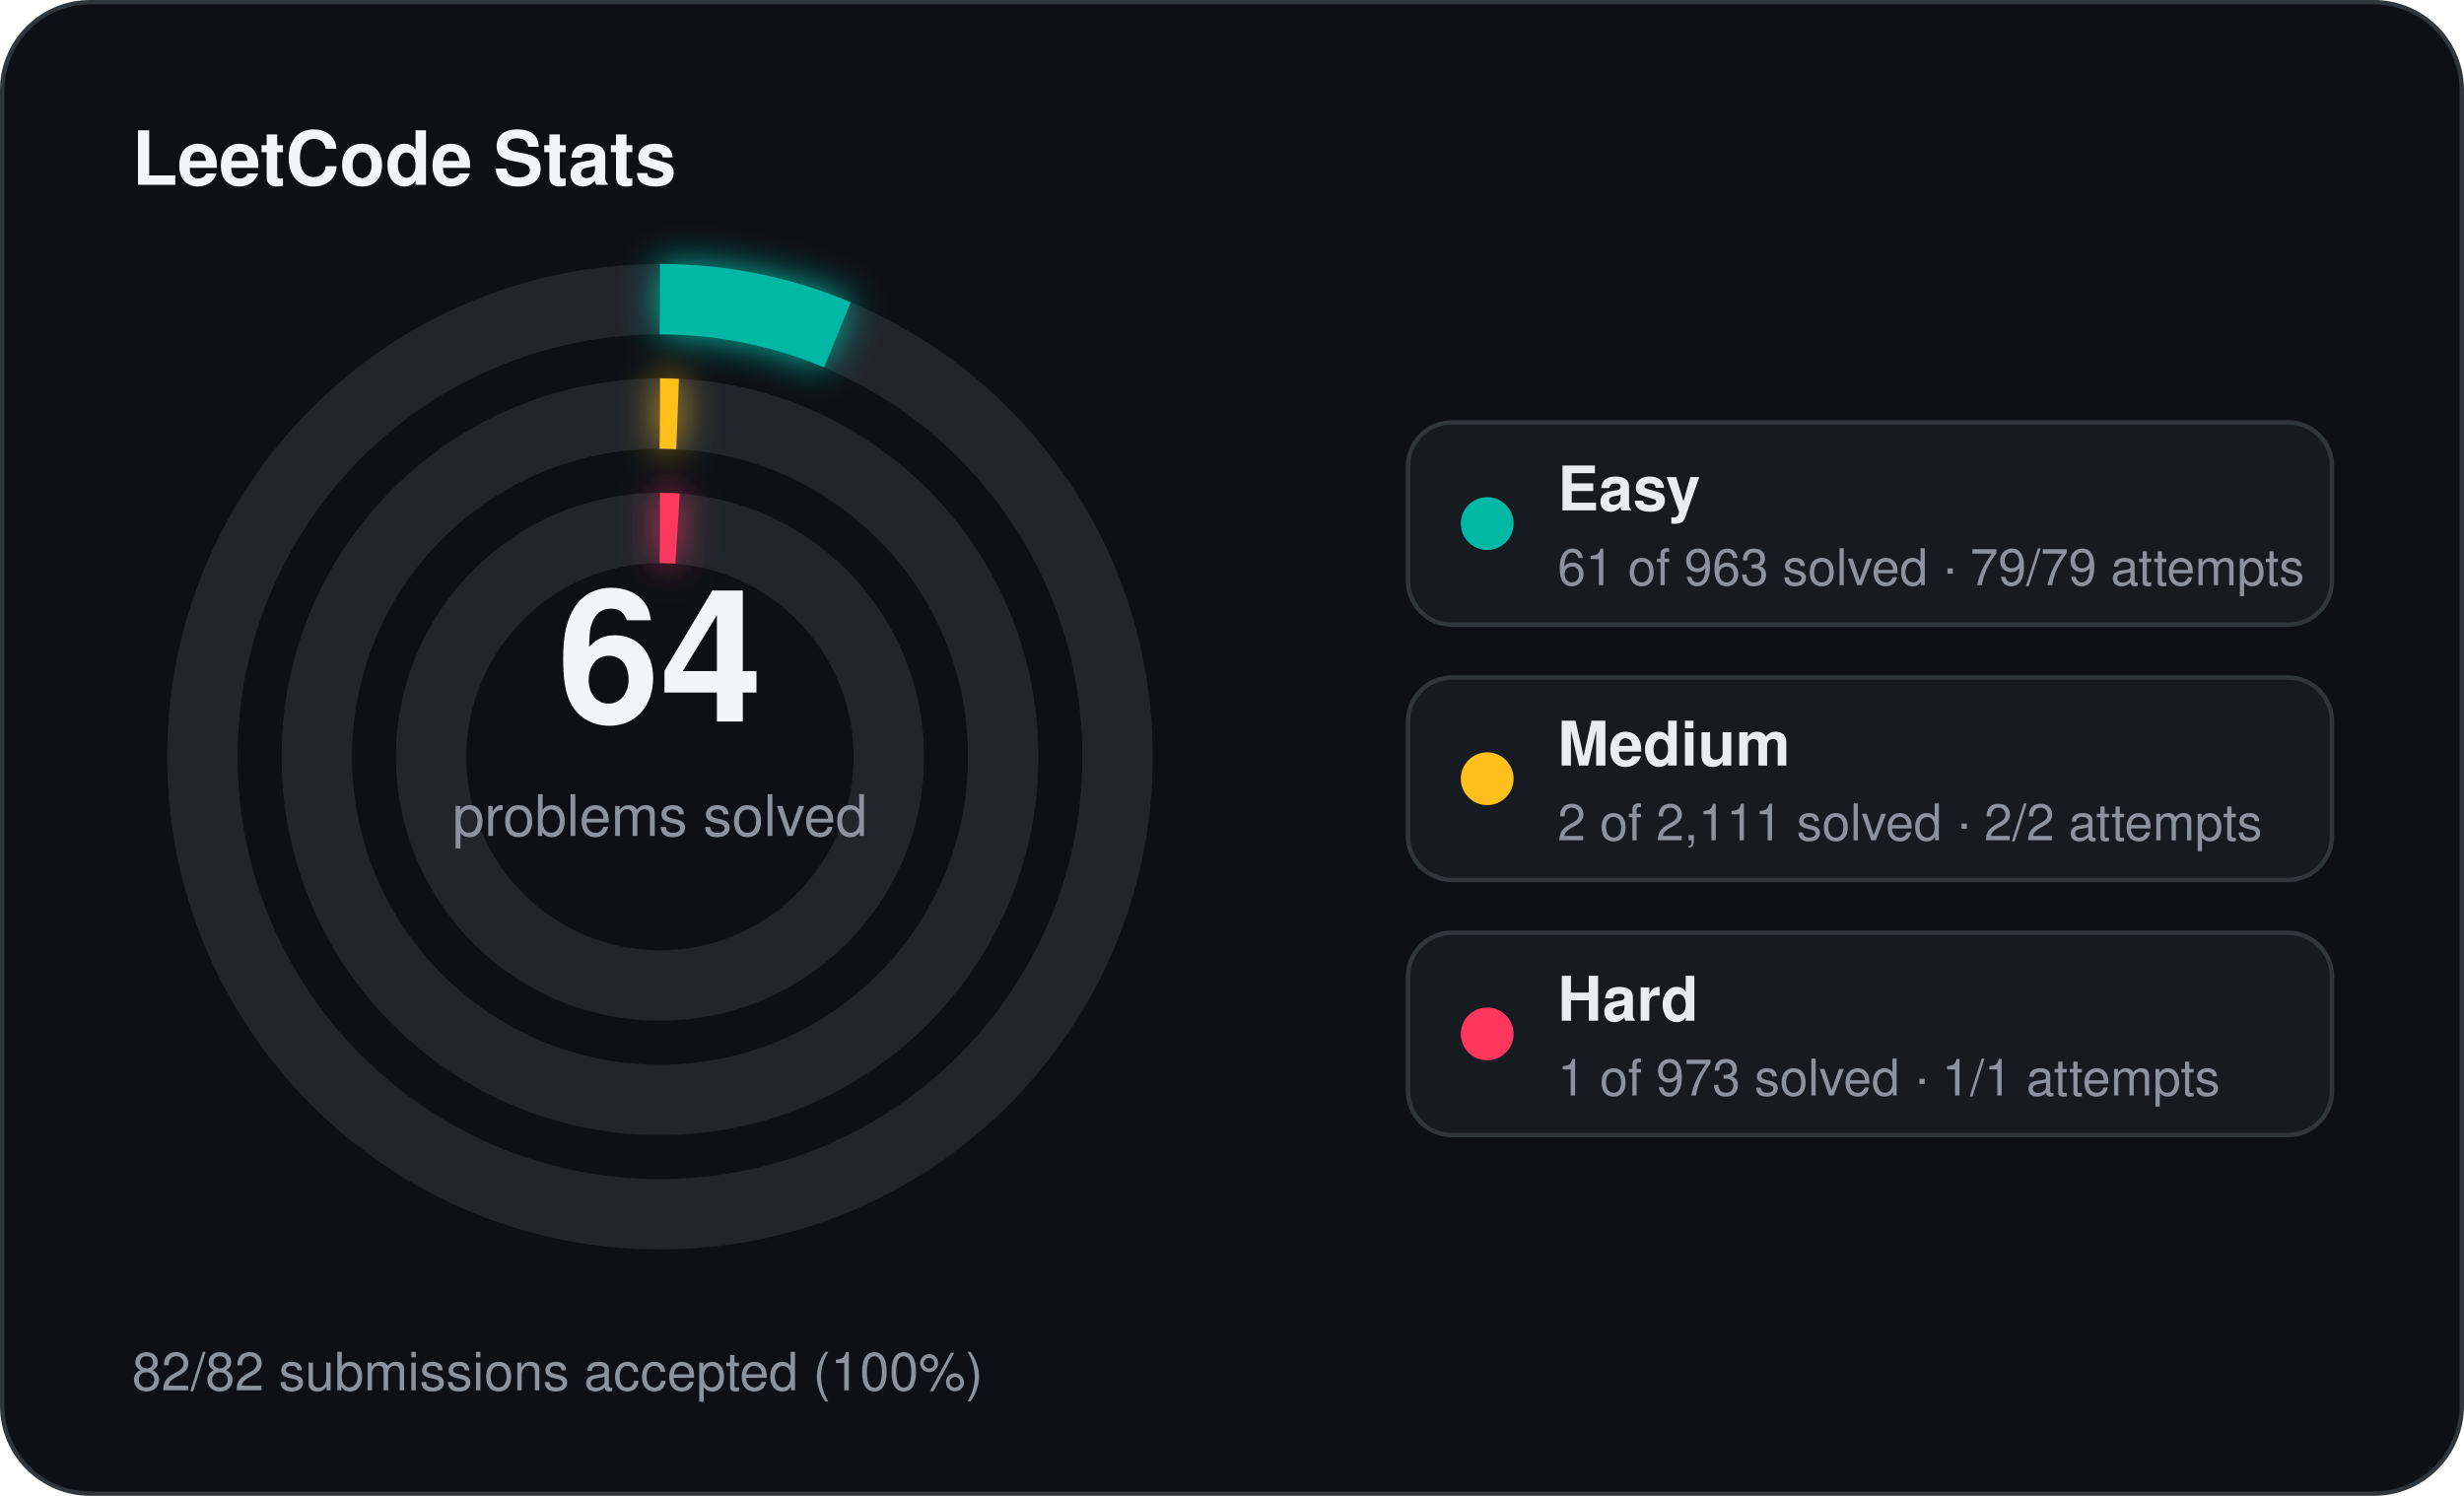
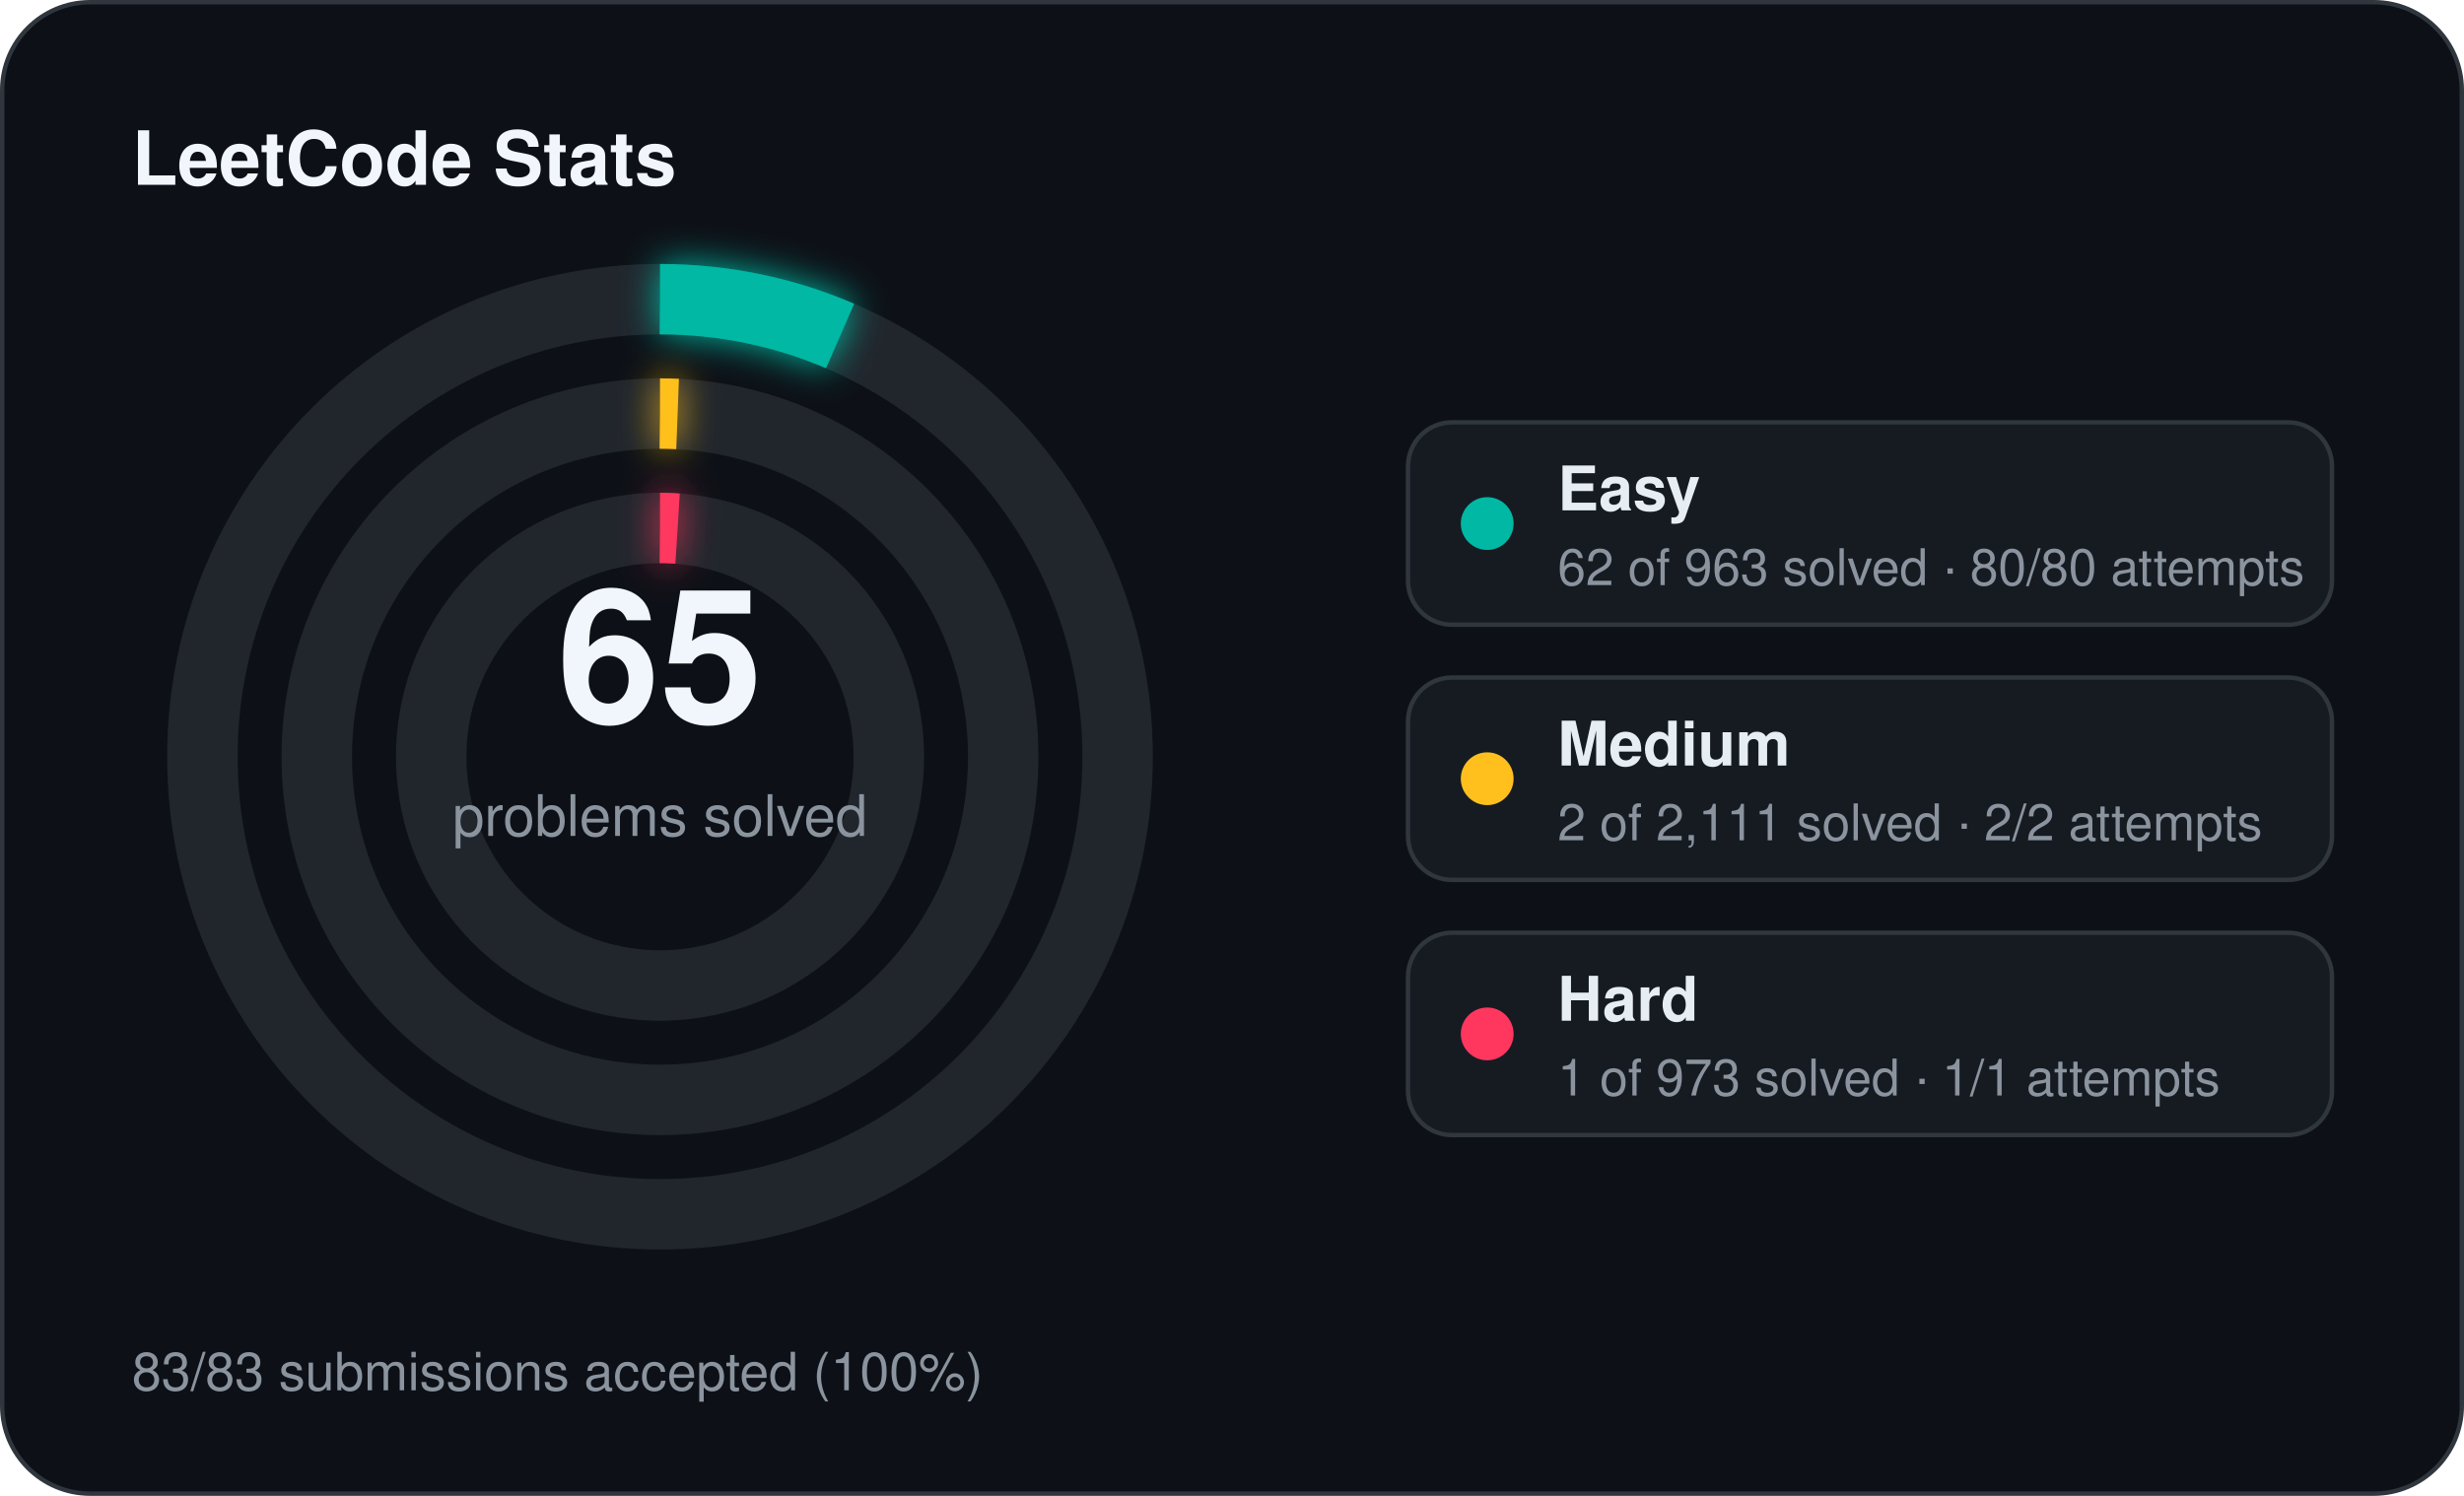
<svg xmlns="http://www.w3.org/2000/svg" width="560" height="340" viewBox="0 0 560 340">
  <defs>
    <filter id="stats-glow" x="-60%" y="-60%" width="220%" height="220%">
      <feGaussianBlur stdDeviation="4" result="blur" />
      <feMerge>
        <feMergeNode in="blur" />
        <feMergeNode in="SourceGraphic" />
      </feMerge>
    </filter>
  </defs>
  <rect x="0.5" y="0.5" width="559" height="339" rx="20" fill="#0d1117" stroke="#30363d" stroke-width="1" />
  <text x="30" y="42" fill="#f0f6fc" font-family="Segoe UI, Helvetica, Arial, sans-serif" font-size="17" font-weight="700">LeetCode Stats</text>
  <circle cx="150" cy="172" r="104" fill="none" stroke="#21262d" stroke-width="16" />
-   <circle cx="150" cy="172" r="104" fill="none" stroke="#00b8a3" stroke-width="16" stroke-linecap="butt" stroke-dasharray="41.39 653.45" transform="rotate(-90 150 172)" filter="url(#stats-glow)" />
+   <circle cx="150" cy="172" r="104" fill="none" stroke="#00b8a3" stroke-width="16" stroke-linecap="butt" stroke-dasharray="42.07 653.45" transform="rotate(-90 150 172)" filter="url(#stats-glow)" />
  <circle cx="150" cy="172" r="78" fill="none" stroke="#21262d" stroke-width="16" />
  <circle cx="150" cy="172" r="78" fill="none" stroke="#ffc01e" stroke-width="16" stroke-linecap="butt" stroke-dasharray="4.00 490.09" transform="rotate(-90 150 172)" filter="url(#stats-glow)" />
  <circle cx="150" cy="172" r="52" fill="none" stroke="#21262d" stroke-width="16" />
  <circle cx="150" cy="172" r="52" fill="none" stroke="#ff375f" stroke-width="16" stroke-linecap="butt" stroke-dasharray="4.00 326.73" transform="rotate(-90 150 172)" filter="url(#stats-glow)" />
-   <text x="150" y="164" text-anchor="middle" fill="#f0f6fc" font-family="Segoe UI, Helvetica, Arial, sans-serif" font-size="42" font-weight="700">64</text>
+   <text x="150" y="164" text-anchor="middle" fill="#f0f6fc" font-family="Segoe UI, Helvetica, Arial, sans-serif" font-size="42" font-weight="700">65</text>
  <text x="150" y="190" text-anchor="middle" fill="#8b949e" font-family="Segoe UI, Helvetica, Arial, sans-serif" font-size="13">problems solved</text>
  <rect x="320" y="96" width="210" height="46" rx="10" fill="#161b22" stroke="#30363d" stroke-width="1" />
  <circle cx="338" cy="119" r="6" fill="#00b8a3" />
  <text x="354" y="116" fill="#e6edf3" font-family="Segoe UI, Helvetica, Arial, sans-serif" font-size="14" font-weight="600">Easy</text>
-   <text x="354" y="133" fill="#8b949e" font-family="Segoe UI, Helvetica, Arial, sans-serif" font-size="11.5">61 of 963 solved · 79/79 attempts</text>
+   <text x="354" y="133" fill="#8b949e" font-family="Segoe UI, Helvetica, Arial, sans-serif" font-size="11.5">62 of 963 solved · 80/80 attempts</text>
  <rect x="320" y="154" width="210" height="46" rx="10" fill="#161b22" stroke="#30363d" stroke-width="1" />
  <circle cx="338" cy="177" r="6" fill="#ffc01e" />
  <text x="354" y="174" fill="#e6edf3" font-family="Segoe UI, Helvetica, Arial, sans-serif" font-size="14" font-weight="600">Medium</text>
  <text x="354" y="191" fill="#8b949e" font-family="Segoe UI, Helvetica, Arial, sans-serif" font-size="11.5">2 of 2,111 solved · 2/2 attempts</text>
  <rect x="320" y="212" width="210" height="46" rx="10" fill="#161b22" stroke="#30363d" stroke-width="1" />
  <circle cx="338" cy="235" r="6" fill="#ff375f" />
  <text x="354" y="232" fill="#e6edf3" font-family="Segoe UI, Helvetica, Arial, sans-serif" font-size="14" font-weight="600">Hard</text>
  <text x="354" y="249" fill="#8b949e" font-family="Segoe UI, Helvetica, Arial, sans-serif" font-size="11.5">1 of 973 solved · 1/1 attempts</text>
-   <text x="30" y="316" fill="#8b949e" font-family="Segoe UI, Helvetica, Arial, sans-serif" font-size="12">82/82 submissions accepted (100%)</text>
+   <text x="30" y="316" fill="#8b949e" font-family="Segoe UI, Helvetica, Arial, sans-serif" font-size="12">83/83 submissions accepted (100%)</text>
</svg>
